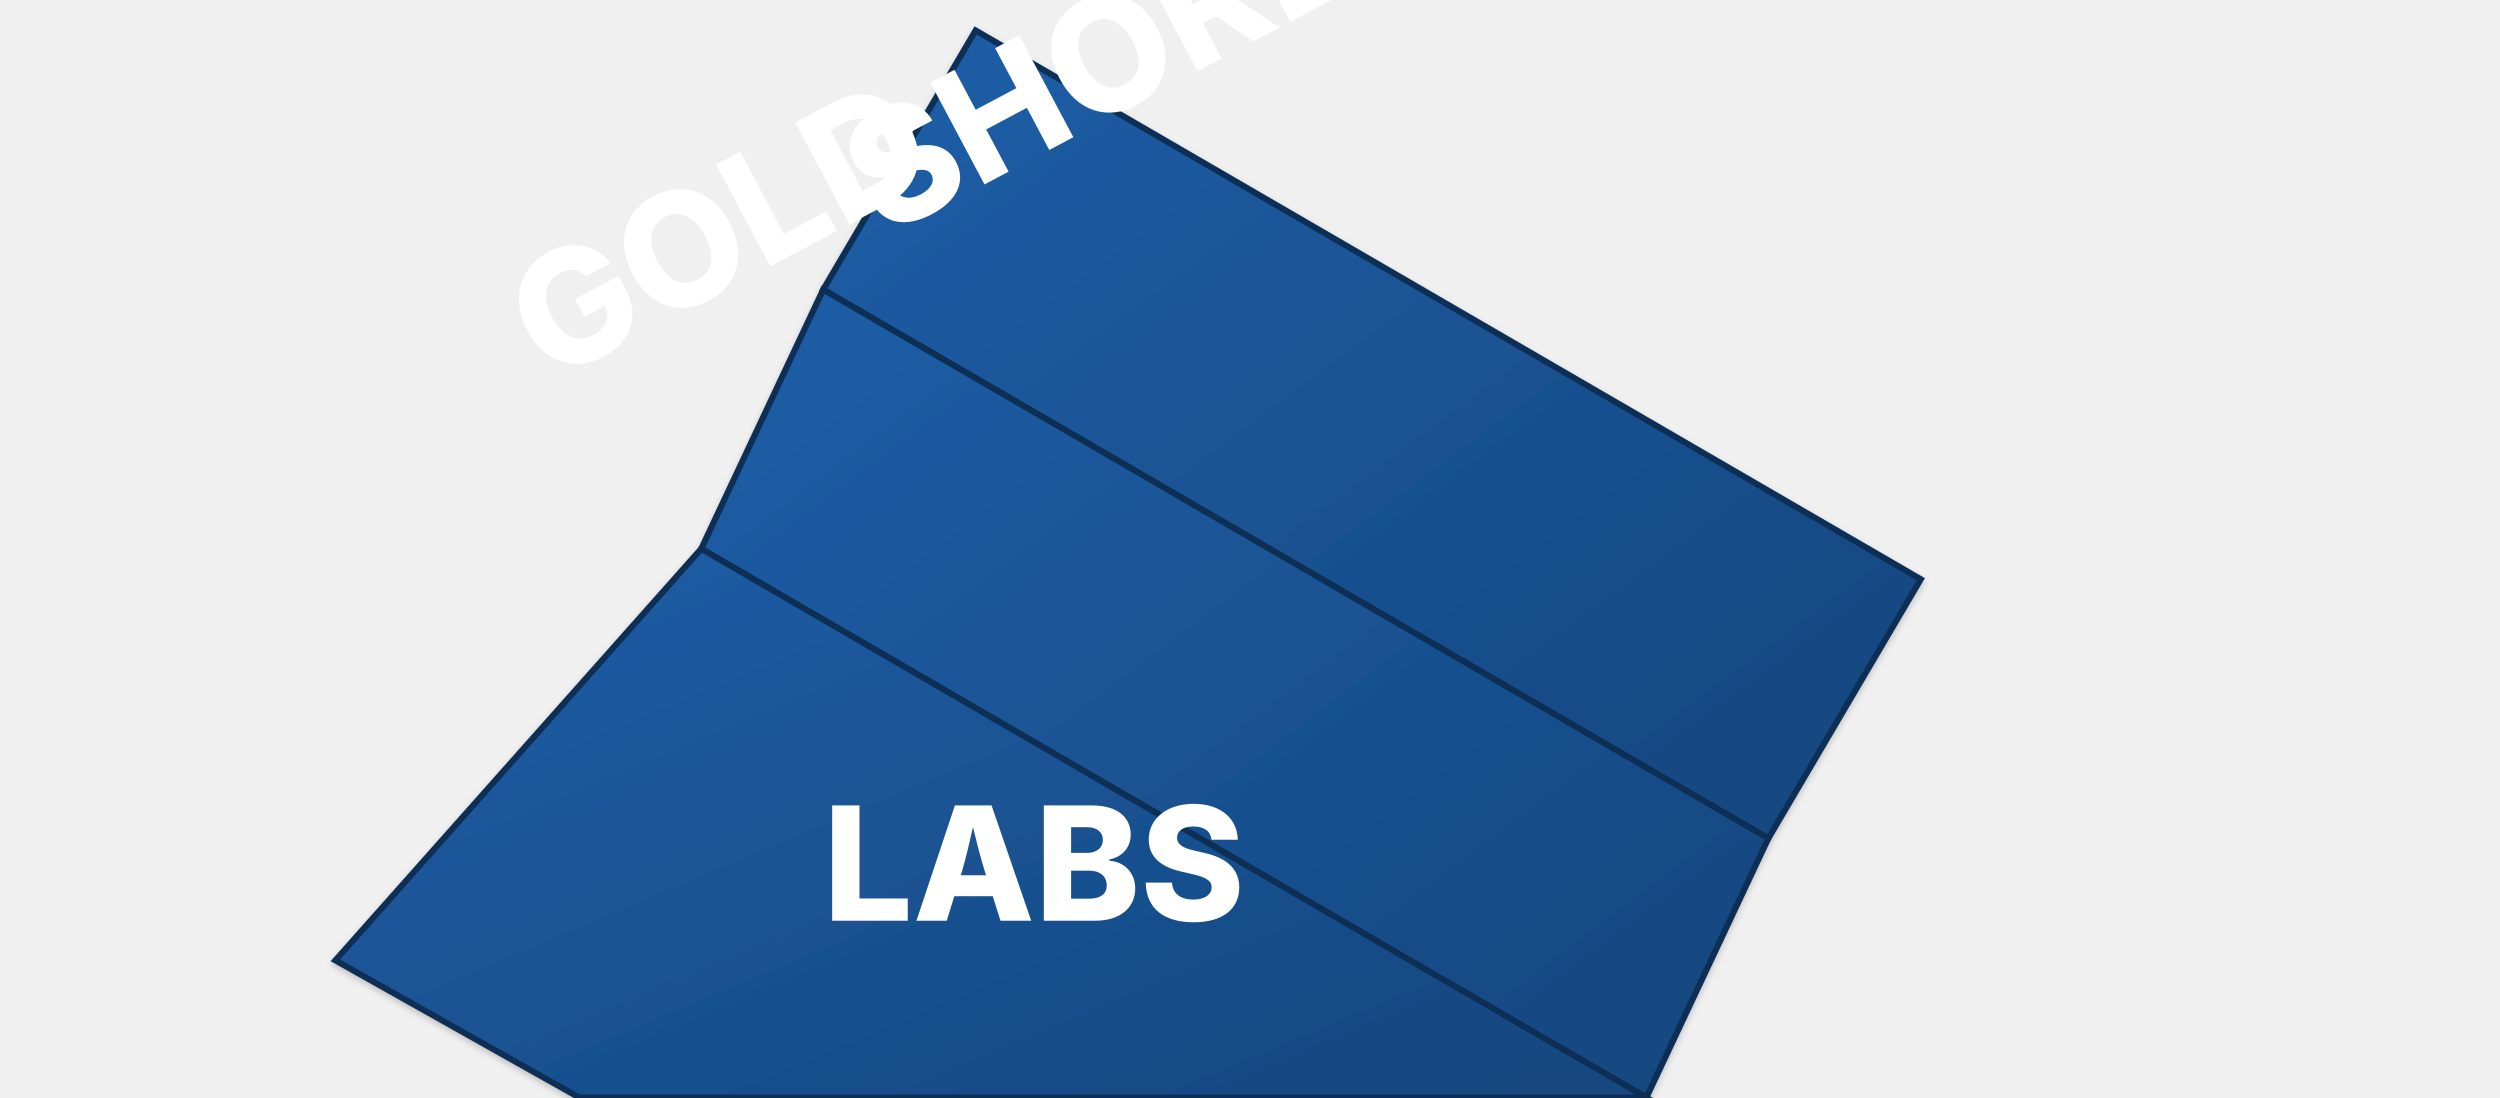
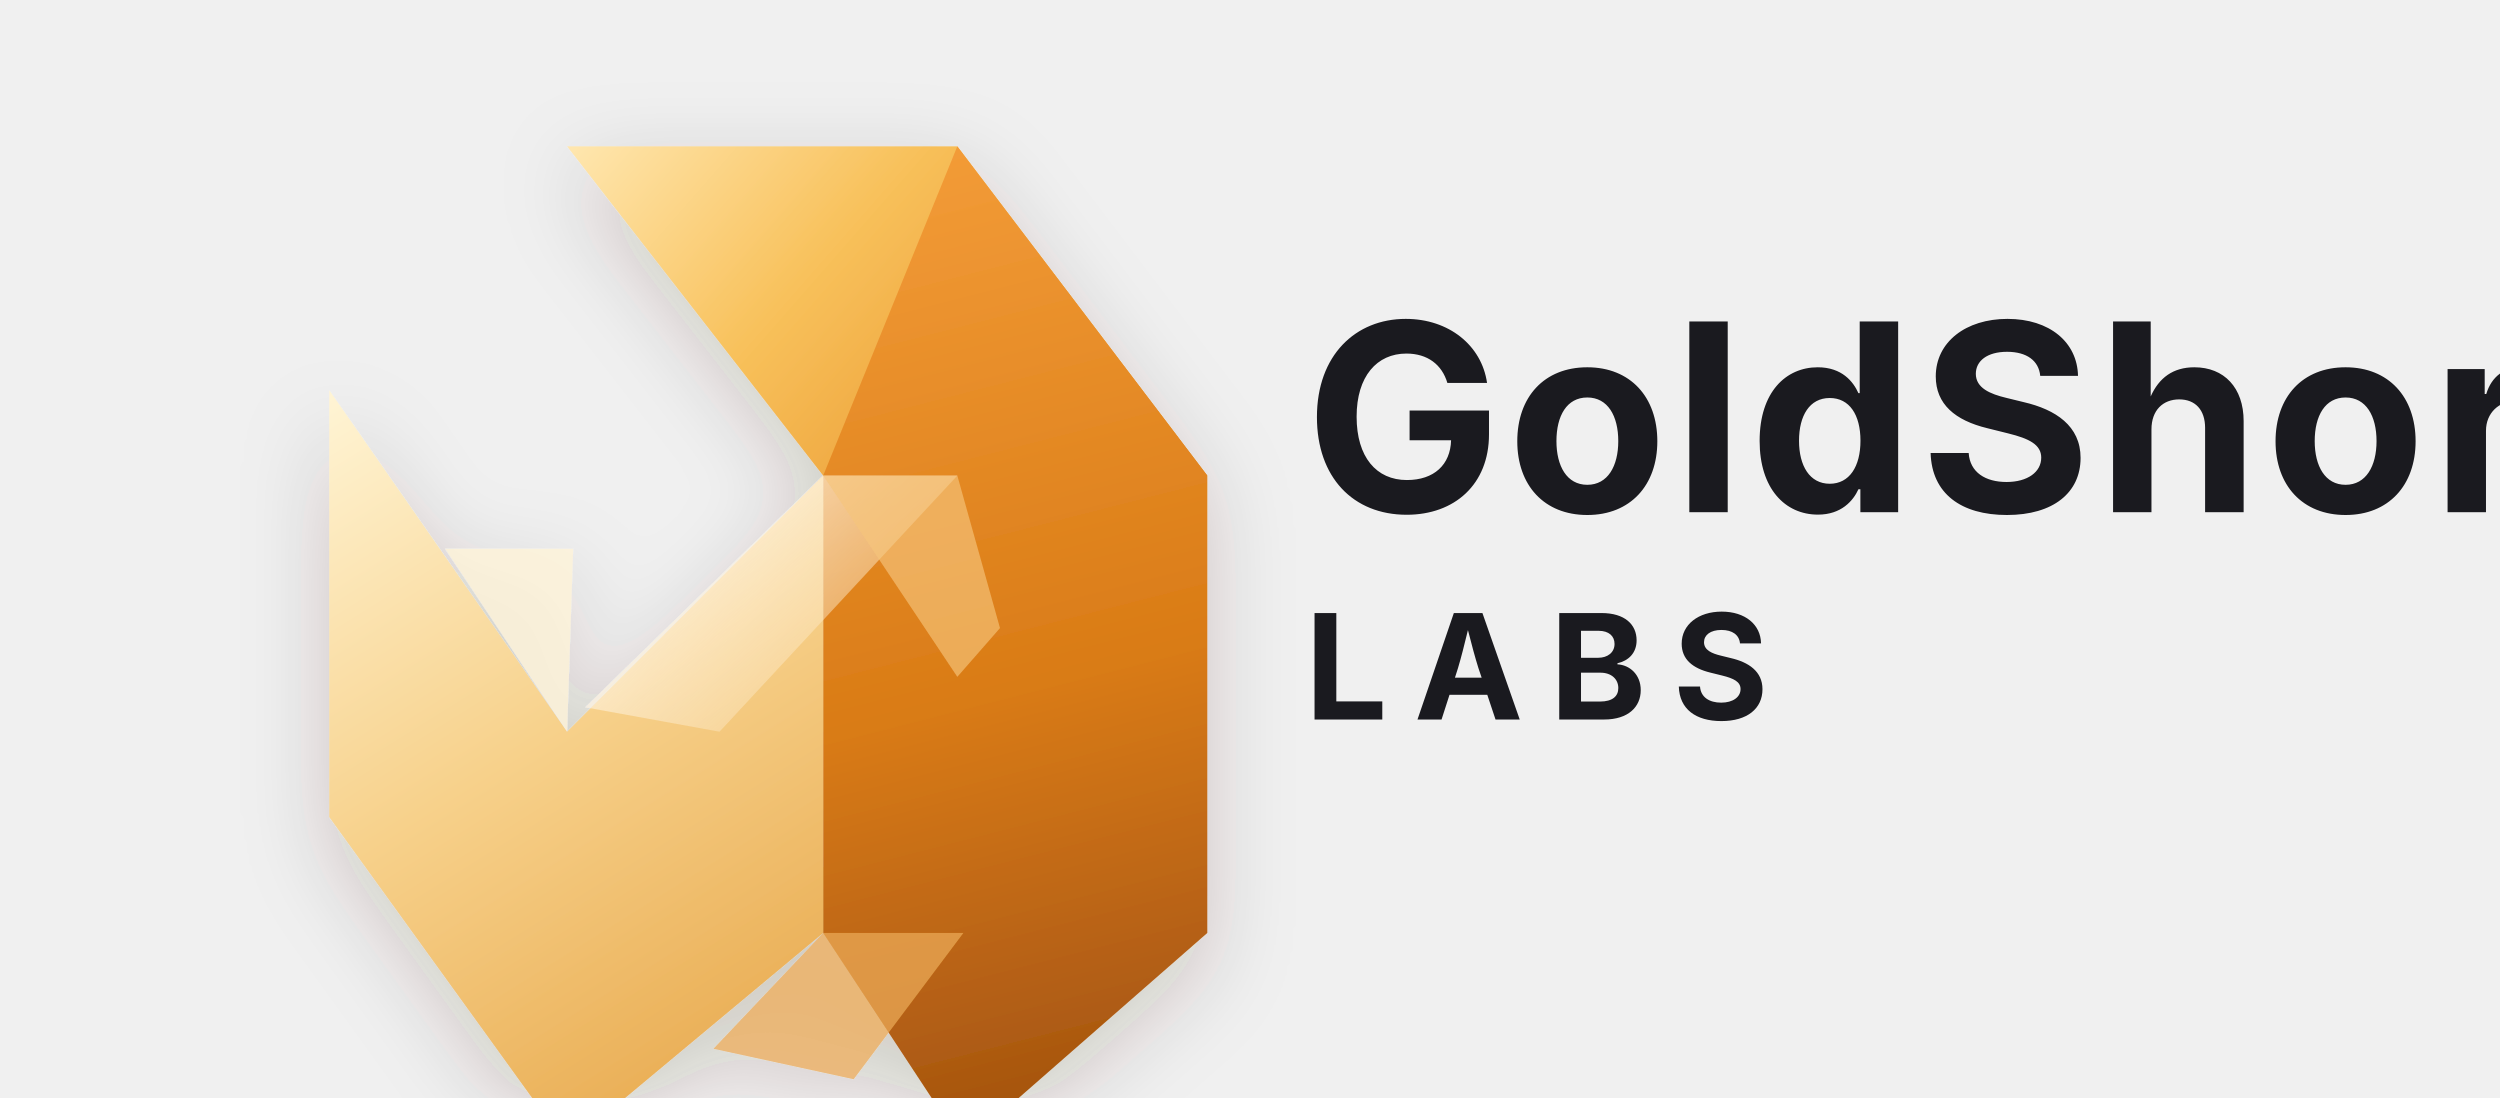
- <svg xmlns="http://www.w3.org/2000/svg" viewBox="0 0 820 360" role="img" aria-label="GoldShore Labs Penrose">
+ <svg xmlns="http://www.w3.org/2000/svg" viewBox="0 0 820 360" role="img" aria-label="GoldShore Labs Penrose logo">
  <defs>
-     <linearGradient id="steel" x1="0" y1="0" x2="1" y2="1">
-       <stop offset="0" stop-color="#1F5EA8" />
-       <stop offset="1" stop-color="#15467D" />
+     <linearGradient id="penrose-top" gradientUnits="userSpaceOnUse" x1="120" y1="20" x2="280" y2="160">
+       <stop offset="0%" stop-color="#FFE8B2" />
+       <stop offset="42%" stop-color="#F8C15B" />
+       <stop offset="100%" stop-color="#E58C24" />
    </linearGradient>
-     <filter id="s" x="-20%" y="-20%" width="140%" height="140%">
-       <feDropShadow dx="0" dy="1" stdDeviation="1" flood-opacity=".2" />
+     <linearGradient id="penrose-right" gradientUnits="userSpaceOnUse" x1="248" y1="20" x2="330" y2="340">
+       <stop offset="0%" stop-color="#F39C38" />
+       <stop offset="55%" stop-color="#D97B16" />
+       <stop offset="100%" stop-color="#9F5010" />
+     </linearGradient>
+     <linearGradient id="penrose-left" gradientUnits="userSpaceOnUse" x1="60" y1="90" x2="210" y2="330">
+       <stop offset="0%" stop-color="#FFF5D6" />
+       <stop offset="48%" stop-color="#F7D18B" />
+       <stop offset="100%" stop-color="#E7A74A" />
+     </linearGradient>
+     <linearGradient id="penrose-glow" gradientUnits="userSpaceOnUse" x1="150" y1="120" x2="260" y2="240">
+       <stop offset="0%" stop-color="#FFFFFF" stop-opacity="0.88" />
+       <stop offset="70%" stop-color="#FCE0AF" stop-opacity="0.32" />
+       <stop offset="100%" stop-color="#F6BF72" stop-opacity="0" />
+     </linearGradient>
+     <filter id="penrose-shadow" x="-20%" y="-20%" width="140%" height="140%">
+       <feDropShadow dx="0" dy="8" stdDeviation="14" flood-opacity="0.18" flood-color="#3B2710" />
    </filter>
  </defs>
-   <g transform="translate(110,10)" fill="url(#steel)" stroke="#0E2F54" stroke-width="2" filter="url(#s)">
-     <path d="M210 0 520 180 470 265 160 85Z" />
-     <path d="M160 85 470 265 430 350 120 170Z" />
-     <path d="M120 170 430 350 80 350 0 305Z" />
+   <g transform="translate(66,24)" filter="url(#penrose-shadow)">
+     <path d="M120 24L248 24L330 132L204 132Z" fill="url(#penrose-top)" />
+     <path d="M248 24L330 132V282L250 352L204 282V132Z" fill="url(#penrose-right)" />
+     <path d="M120 216L204 132V282L120 352L42 244V104Z" fill="url(#penrose-left)" />
+     <path d="M204 132L248 132L170 216L126 208Z" fill="url(#penrose-glow)" />
+     <path d="M204 282L250 282L214 330L168 320Z" fill="#EBAB58" opacity="0.72" />
+     <path d="M120 216L80 156L122 156Z" fill="#FFF2D6" opacity="0.72" />
+     <path d="M248 132L204 132L248 198L262 182Z" fill="#F6C57B" opacity="0.65" />
  </g>
-   <g font-family="Inter Tight, Inter, Arial" font-weight="800" fill="#FFFFFF">
-     <text font-size="52" transform="translate(290,78) rotate(-28)">SHORE</text>
-     <text font-size="52" transform="translate(180,126) rotate(-28)">GOLD</text>
-     <text font-size="52" transform="translate(270,302)">LABS</text>
+   <g fill="#1A1A1F" font-family="'Inter Tight', 'Inter', 'Inter var', 'Arial', sans-serif" font-weight="700" letter-spacing="0.02em">
+     <text font-size="86" x="428" y="168">GoldShore</text>
+     <text font-size="48" x="428" y="236" letter-spacing="0.18em">LABS</text>
  </g>
</svg>
